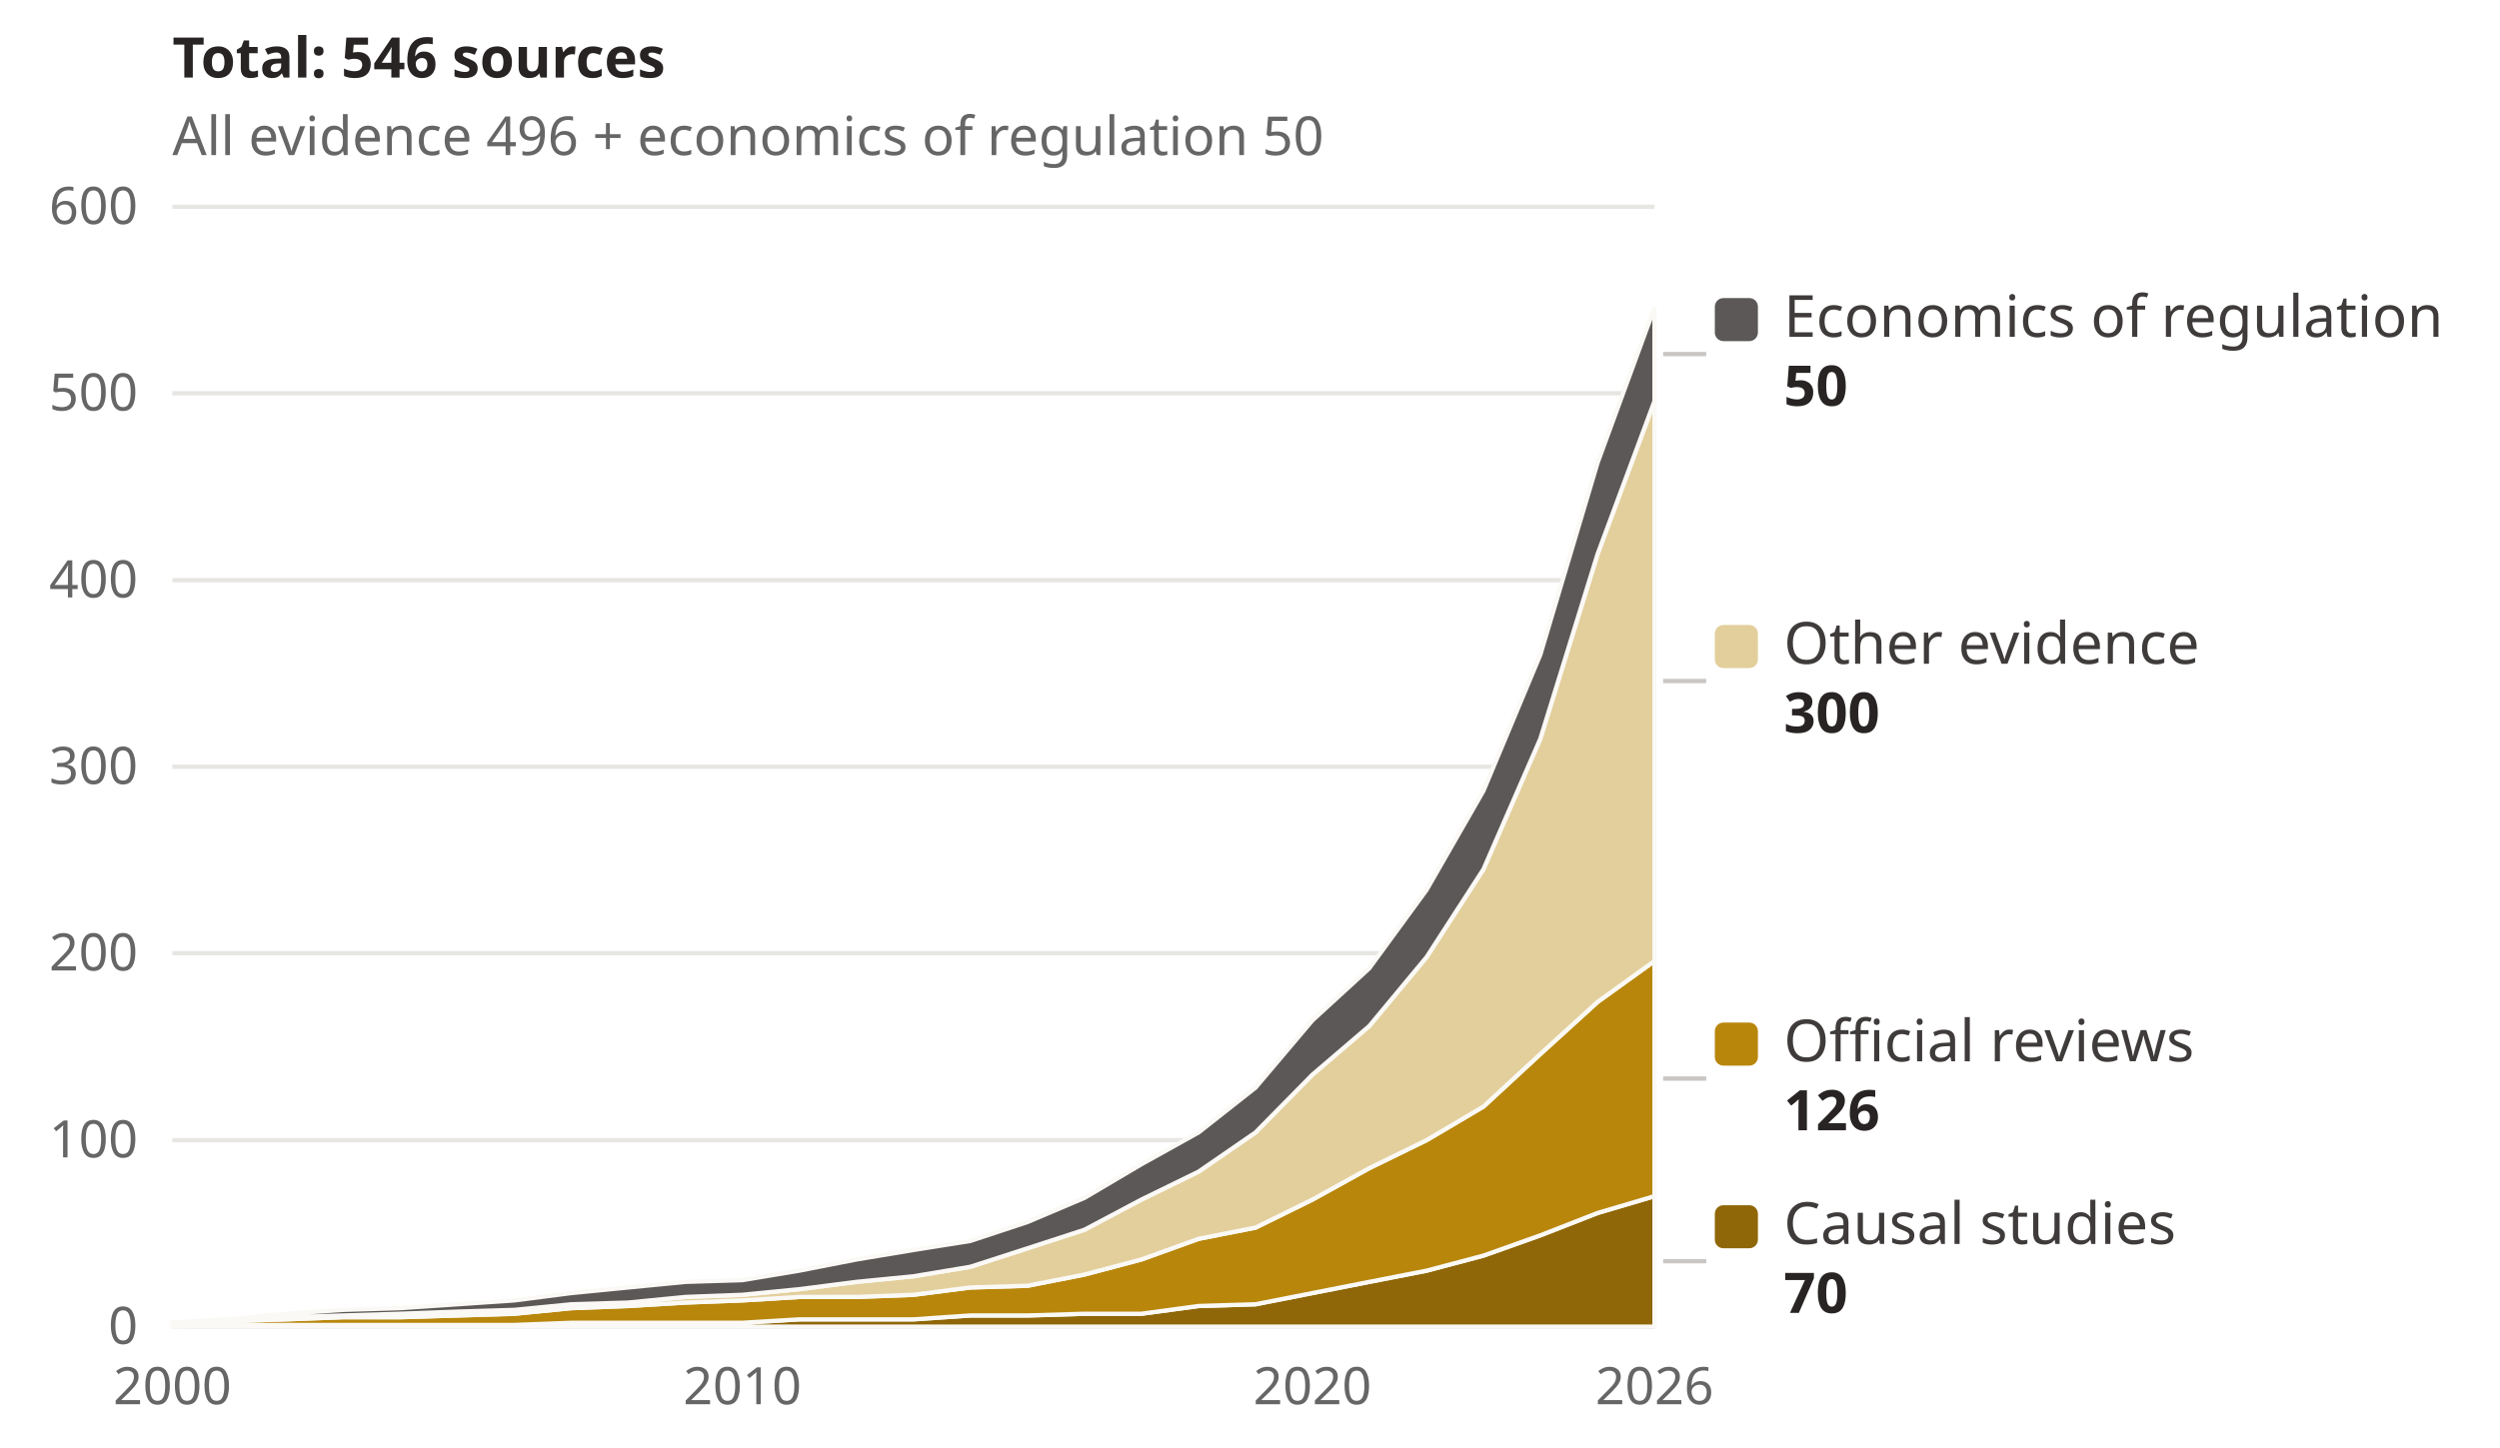
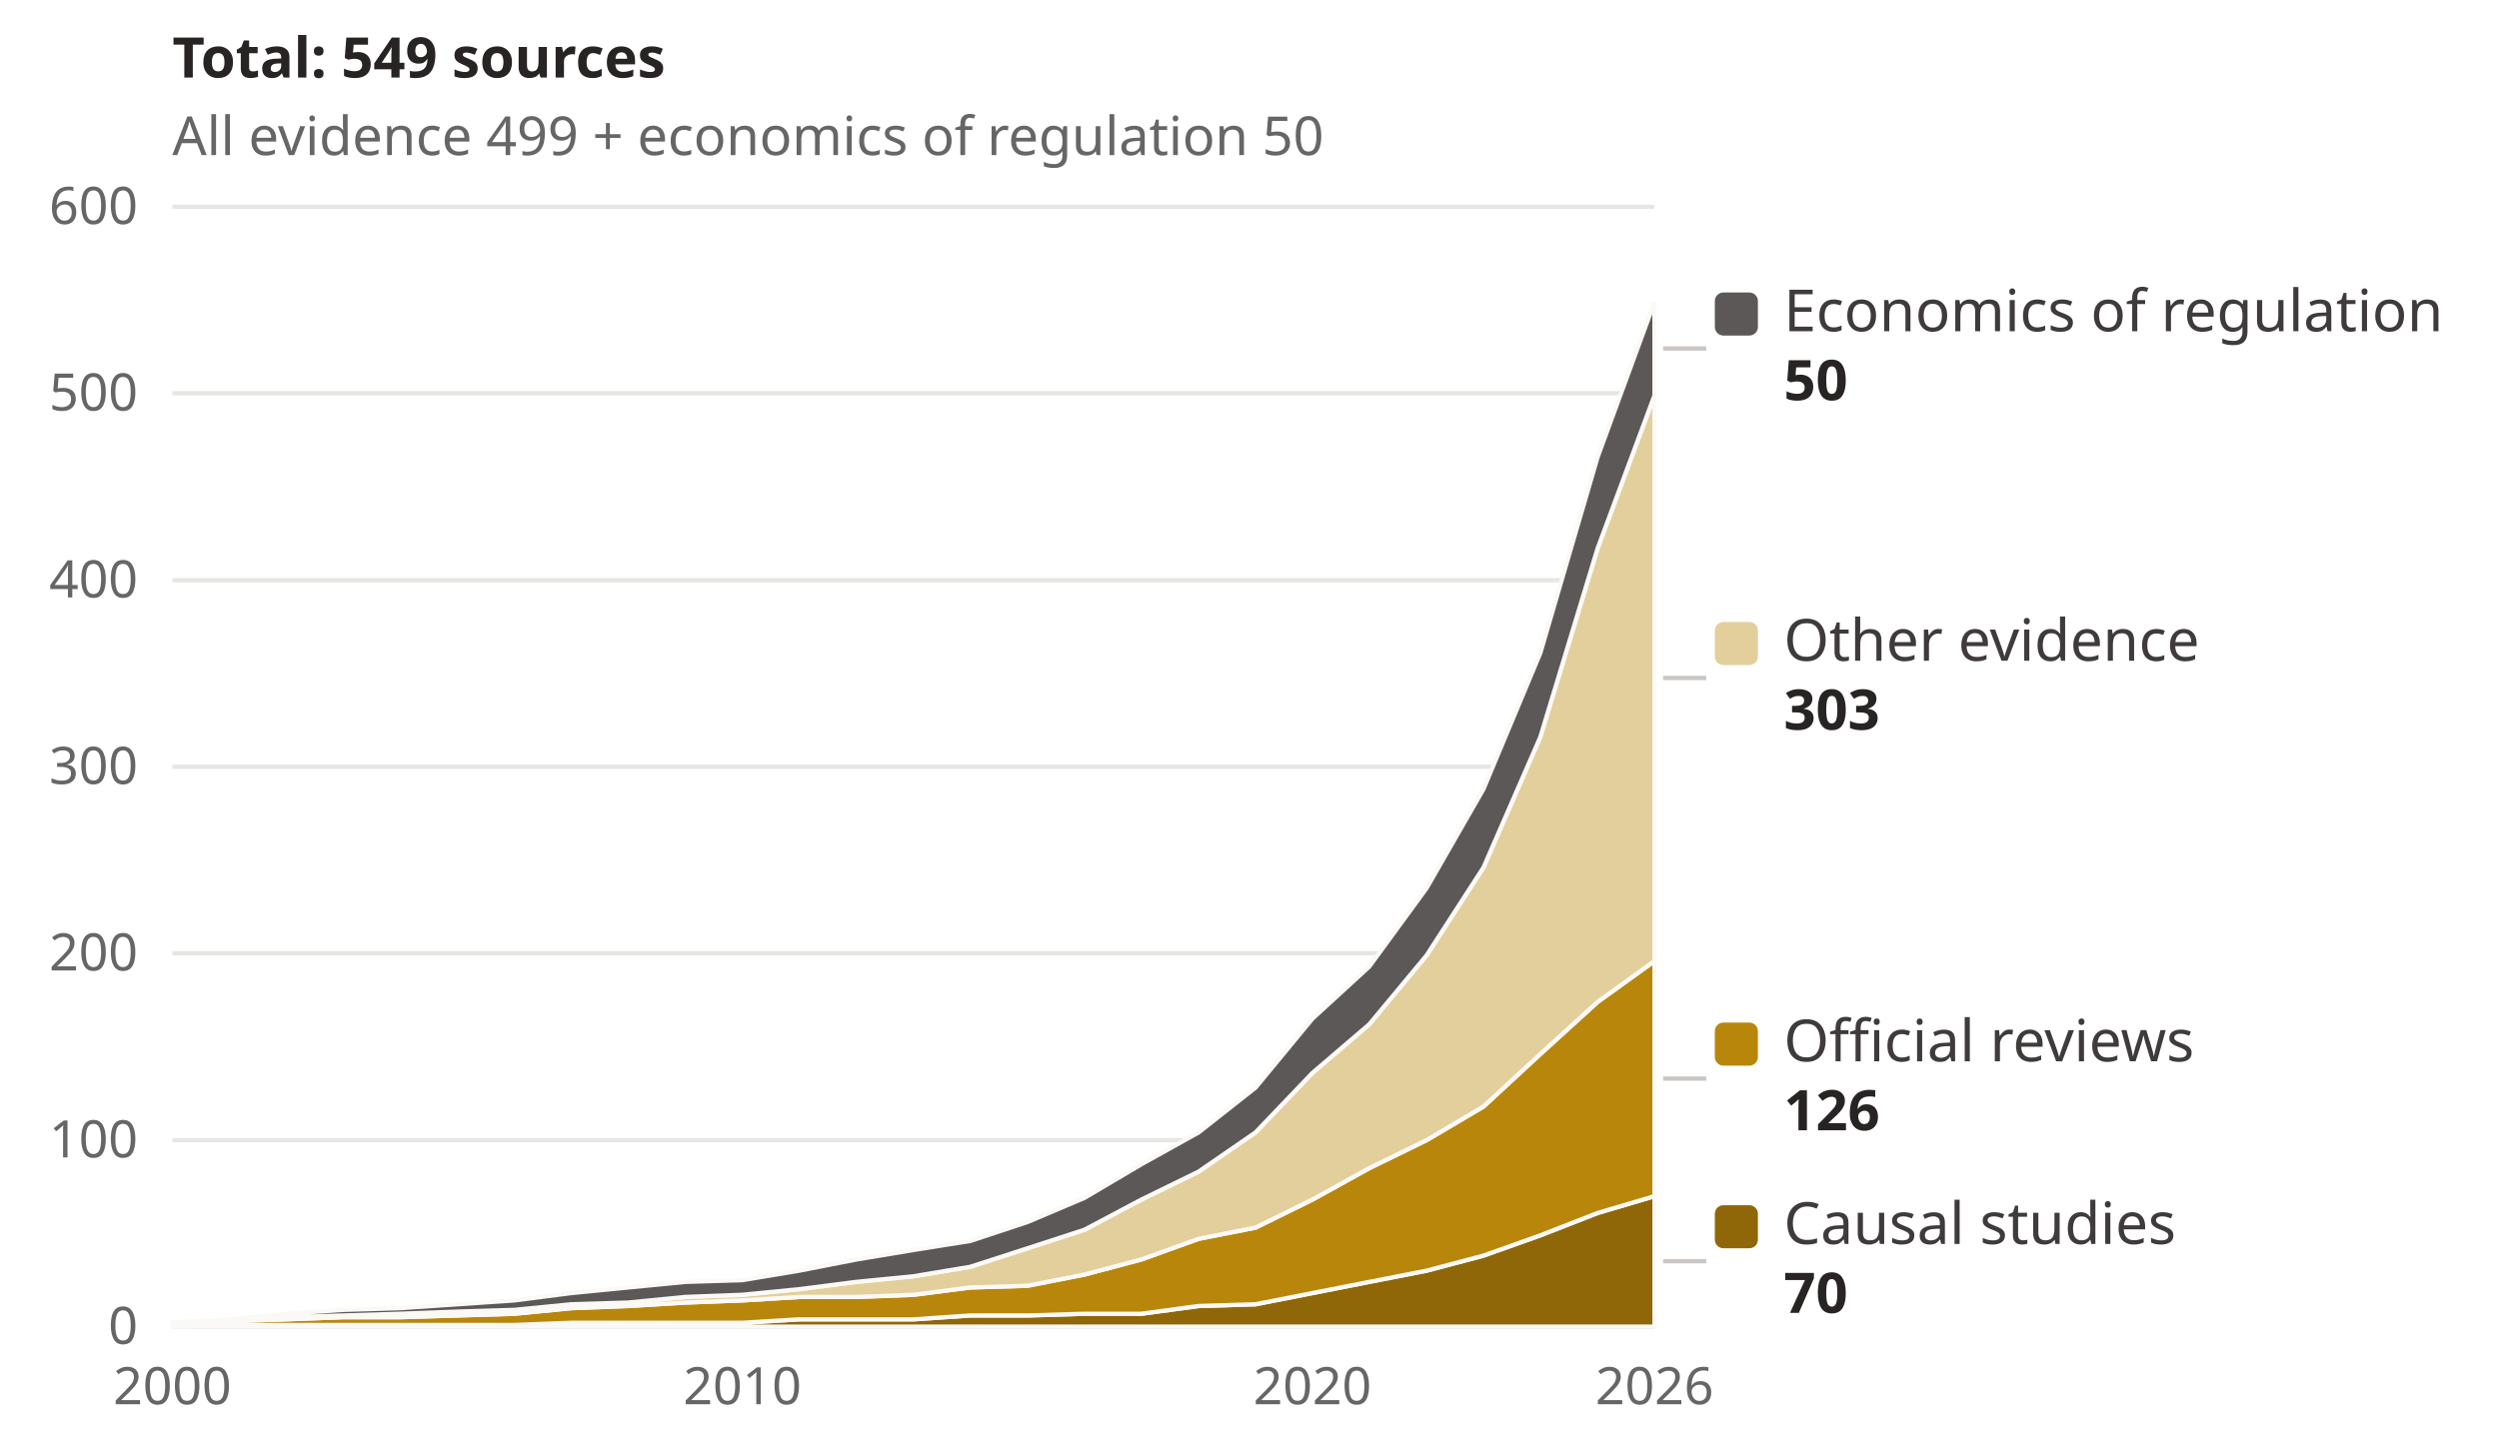
- <svg viewBox="0 0 580 336" width="100%" role="img" aria-label="Cumulative number of sources in the evidence library by type of study, 2000 to 2026: Causal studies 70; Official reviews 126; Other evidence 300; Economics of regulation 50">
+ <svg viewBox="0 0 580 336" width="100%" role="img" aria-label="Cumulative number of sources in the evidence library by type of study, 2000 to 2026: Causal studies 70; Official reviews 126; Other evidence 303; Economics of regulation 50">
  <line x1="40" x2="384" y1="308.0" y2="308.0" stroke="#C9C6C3" />
  <text x="32.0" y="312.0" text-anchor="end" font-family="DM Sans, sans-serif" font-size="12" fill="#666666">0</text>
  <line x1="40" x2="384" y1="264.7" y2="264.7" stroke="#E8E6E3" />
  <text x="32.0" y="268.7" text-anchor="end" font-family="DM Sans, sans-serif" font-size="12" fill="#666666">100</text>
  <line x1="40" x2="384" y1="221.3" y2="221.3" stroke="#E8E6E3" />
  <text x="32.0" y="225.3" text-anchor="end" font-family="DM Sans, sans-serif" font-size="12" fill="#666666">200</text>
  <line x1="40" x2="384" y1="178.0" y2="178.0" stroke="#E8E6E3" />
  <text x="32.0" y="182.0" text-anchor="end" font-family="DM Sans, sans-serif" font-size="12" fill="#666666">300</text>
  <line x1="40" x2="384" y1="134.7" y2="134.7" stroke="#E8E6E3" />
  <text x="32.0" y="138.7" text-anchor="end" font-family="DM Sans, sans-serif" font-size="12" fill="#666666">400</text>
  <line x1="40" x2="384" y1="91.3" y2="91.3" stroke="#E8E6E3" />
  <text x="32.0" y="95.3" text-anchor="end" font-family="DM Sans, sans-serif" font-size="12" fill="#666666">500</text>
  <line x1="40" x2="384" y1="48.0" y2="48.0" stroke="#E8E6E3" />
  <text x="32.0" y="52.0" text-anchor="end" font-family="DM Sans, sans-serif" font-size="12" fill="#666666">600</text>
  <text x="40.0" y="326.0" text-anchor="middle" font-family="DM Sans, sans-serif" font-size="12" fill="#666666">2000</text>
  <text x="172.3" y="326.0" text-anchor="middle" font-family="DM Sans, sans-serif" font-size="12" fill="#666666">2010</text>
  <text x="304.6" y="326.0" text-anchor="middle" font-family="DM Sans, sans-serif" font-size="12" fill="#666666">2020</text>
  <text x="384.0" y="326.0" text-anchor="middle" font-family="DM Sans, sans-serif" font-size="12" fill="#666666">2026</text>
  <polygon points="40.0,308.0 53.2,307.6 66.5,307.6 79.7,307.6 92.9,307.6 106.2,307.6 119.4,307.6 132.6,307.1 145.8,307.1 159.1,307.1 172.3,307.1 185.5,306.3 198.8,306.3 212.0,306.3 225.2,305.4 238.5,305.4 251.7,305.0 264.9,305.0 278.2,303.2 291.4,302.8 304.6,300.2 317.8,297.6 331.1,295.0 344.3,291.5 357.5,286.8 370.8,281.6 384.0,277.7 384.0,308.0 370.8,308.0 357.5,308.0 344.3,308.0 331.1,308.0 317.8,308.0 304.6,308.0 291.4,308.0 278.2,308.0 264.9,308.0 251.7,308.0 238.5,308.0 225.2,308.0 212.0,308.0 198.8,308.0 185.5,308.0 172.3,308.0 159.1,308.0 145.8,308.0 132.6,308.0 119.4,308.0 106.2,308.0 92.9,308.0 79.7,308.0 66.5,308.0 53.2,308.0 40.0,308.0" fill="#8F6708" stroke="#FAF9F5" stroke-width="1" />
  <polygon points="40.0,307.1 53.2,306.7 66.5,306.3 79.7,305.8 92.9,305.8 106.2,305.4 119.4,305.0 132.6,303.7 145.8,303.2 159.1,302.4 172.3,301.9 185.5,301.1 198.8,301.1 212.0,300.6 225.2,298.9 238.5,298.5 251.7,295.9 264.9,292.4 278.2,287.6 291.4,285.0 304.6,278.5 317.8,271.2 331.1,264.7 344.3,256.9 357.5,244.7 370.8,232.6 384.0,223.1 384.0,277.7 370.8,281.6 357.5,286.8 344.3,291.5 331.1,295.0 317.8,297.6 304.6,300.2 291.4,302.8 278.2,303.2 264.9,305.0 251.7,305.0 238.5,305.4 225.2,305.4 212.0,306.3 198.8,306.3 185.5,306.3 172.3,307.1 159.1,307.1 145.8,307.1 132.6,307.1 119.4,307.6 106.2,307.6 92.9,307.6 79.7,307.6 66.5,307.6 53.2,307.6 40.0,308.0" fill="#B8860B" stroke="#FAF9F5" stroke-width="1" />
-   <polygon points="40.0,307.1 53.2,306.3 66.5,305.8 79.7,305.4 92.9,305.0 106.2,304.5 119.4,304.1 132.6,302.8 145.8,302.4 159.1,301.1 172.3,300.6 185.5,299.3 198.8,297.6 212.0,296.3 225.2,294.1 238.5,289.8 251.7,285.5 264.9,278.5 278.2,272.0 291.4,262.9 304.6,249.5 317.8,238.2 331.1,222.2 344.3,201.8 357.5,171.5 370.8,128.6 384.0,93.1 384.0,223.1 370.8,232.6 357.5,244.7 344.3,256.9 331.1,264.7 317.8,271.2 304.6,278.5 291.4,285.0 278.2,287.6 264.9,292.4 251.7,295.9 238.5,298.5 225.2,298.9 212.0,300.6 198.8,301.1 185.5,301.1 172.3,301.9 159.1,302.4 145.8,303.2 132.6,303.7 119.4,305.0 106.2,305.4 92.9,305.8 79.7,305.8 66.5,306.3 53.2,306.7 40.0,307.1" fill="#E3CF9C" stroke="#FAF9F5" stroke-width="1" />
-   <polygon points="40.0,307.1 53.2,306.3 66.5,305.0 79.7,304.1 92.9,303.7 106.2,302.8 119.4,301.9 132.6,300.2 145.8,298.9 159.1,297.6 172.3,297.2 185.5,295.0 198.8,292.4 212.0,290.2 225.2,288.1 238.5,283.7 251.7,278.1 264.9,270.3 278.2,262.9 291.4,252.5 304.6,236.9 317.8,224.8 331.1,206.6 344.3,183.6 357.5,152.0 370.8,107.4 384.0,71.4 384.0,93.1 370.8,128.6 357.5,171.5 344.3,201.8 331.1,222.2 317.8,238.2 304.6,249.5 291.4,262.9 278.2,272.0 264.9,278.5 251.7,285.5 238.5,289.8 225.2,294.1 212.0,296.3 198.8,297.6 185.5,299.3 172.3,300.6 159.1,301.1 145.8,302.4 132.6,302.8 119.4,304.1 106.2,304.5 92.9,305.0 79.7,305.4 66.5,305.8 53.2,306.3 40.0,307.1" fill="#5C5858" stroke="#FAF9F5" stroke-width="1" />
+   <polygon points="40.0,307.1 53.2,306.3 66.5,305.8 79.7,305.4 92.9,305.0 106.2,304.5 119.4,304.1 132.6,302.8 145.8,302.4 159.1,301.1 172.3,300.6 185.5,299.3 198.8,297.6 212.0,296.3 225.2,294.1 238.5,289.8 251.7,285.5 264.9,278.5 278.2,272.0 291.4,262.9 304.6,249.1 317.8,237.8 331.1,221.8 344.3,201.4 357.5,171.1 370.8,127.3 384.0,91.8 384.0,223.1 370.8,232.6 357.5,244.7 344.3,256.9 331.1,264.7 317.8,271.2 304.6,278.5 291.4,285.0 278.2,287.6 264.9,292.4 251.7,295.9 238.5,298.5 225.2,298.9 212.0,300.6 198.8,301.1 185.5,301.1 172.3,301.9 159.1,302.4 145.8,303.2 132.6,303.7 119.4,305.0 106.2,305.4 92.9,305.8 79.7,305.8 66.5,306.3 53.2,306.7 40.0,307.1" fill="#E3CF9C" stroke="#FAF9F5" stroke-width="1" />
+   <polygon points="40.0,307.1 53.2,306.3 66.5,305.0 79.7,304.1 92.9,303.7 106.2,302.8 119.4,301.9 132.6,300.2 145.8,298.9 159.1,297.6 172.3,297.2 185.5,295.0 198.8,292.4 212.0,290.2 225.2,288.1 238.5,283.7 251.7,278.1 264.9,270.3 278.2,262.9 291.4,252.5 304.6,236.5 317.8,224.4 331.1,206.2 344.3,183.2 357.5,151.6 370.8,106.1 384.0,70.1 384.0,91.8 370.8,127.3 357.5,171.1 344.3,201.4 331.1,221.8 317.8,237.8 304.6,249.1 291.4,262.9 278.2,272.0 264.9,278.5 251.7,285.5 238.5,289.8 225.2,294.1 212.0,296.3 198.8,297.6 185.5,299.3 172.3,300.6 159.1,301.1 145.8,302.4 132.6,302.8 119.4,304.1 106.2,304.5 92.9,305.0 79.7,305.4 66.5,305.8 53.2,306.3 40.0,307.1" fill="#5C5858" stroke="#FAF9F5" stroke-width="1" />
  <line x1="386" x2="396" y1="292.8" y2="292.8" stroke="#C9C6C3" />
  <rect x="398" y="279.8" width="10" height="10" rx="2" fill="#8F6708" />
  <text x="414.0" y="288.8" text-anchor="start" font-family="DM Sans, sans-serif" font-size="13.5" fill="#3F3B3B">Causal studies</text>
  <text x="414.0" y="304.8" text-anchor="start" font-family="DM Sans, sans-serif" font-size="13" fill="#282424" font-weight="600">70</text>
  <line x1="386" x2="396" y1="250.4" y2="250.4" stroke="#C9C6C3" />
  <rect x="398" y="237.4" width="10" height="10" rx="2" fill="#B8860B" />
  <text x="414.0" y="246.4" text-anchor="start" font-family="DM Sans, sans-serif" font-size="13.5" fill="#3F3B3B">Official reviews</text>
  <text x="414.0" y="262.4" text-anchor="start" font-family="DM Sans, sans-serif" font-size="13" fill="#282424" font-weight="600">126</text>
-   <line x1="386" x2="396" y1="158.1" y2="158.1" stroke="#C9C6C3" />
-   <rect x="398" y="145.1" width="10" height="10" rx="2" fill="#E3CF9C" />
-   <text x="414.0" y="154.1" text-anchor="start" font-family="DM Sans, sans-serif" font-size="13.5" fill="#3F3B3B">Other evidence</text>
-   <text x="414.0" y="170.1" text-anchor="start" font-family="DM Sans, sans-serif" font-size="13" fill="#282424" font-weight="600">300</text>
-   <line x1="386" x2="396" y1="82.2" y2="82.2" stroke="#C9C6C3" />
-   <rect x="398" y="69.2" width="10" height="10" rx="2" fill="#5C5858" />
-   <text x="414.0" y="78.2" text-anchor="start" font-family="DM Sans, sans-serif" font-size="13.5" fill="#3F3B3B">Economics of regulation</text>
-   <text x="414.0" y="94.2" text-anchor="start" font-family="DM Sans, sans-serif" font-size="13" fill="#282424" font-weight="600">50</text>
-   <text x="40.0" y="18.0" text-anchor="start" font-family="DM Sans, sans-serif" font-size="13" fill="#282424" font-weight="600">Total: 546 sources</text>
-   <text x="40.0" y="36.0" text-anchor="start" font-family="DM Sans, sans-serif" font-size="12.5" fill="#666666">All evidence 496 + economics of regulation 50</text>
+   <line x1="386" x2="396" y1="157.4" y2="157.4" stroke="#C9C6C3" />
+   <rect x="398" y="144.4" width="10" height="10" rx="2" fill="#E3CF9C" />
+   <text x="414.0" y="153.4" text-anchor="start" font-family="DM Sans, sans-serif" font-size="13.5" fill="#3F3B3B">Other evidence</text>
+   <text x="414.0" y="169.4" text-anchor="start" font-family="DM Sans, sans-serif" font-size="13" fill="#282424" font-weight="600">303</text>
+   <line x1="386" x2="396" y1="80.9" y2="80.9" stroke="#C9C6C3" />
+   <rect x="398" y="67.9" width="10" height="10" rx="2" fill="#5C5858" />
+   <text x="414.0" y="76.9" text-anchor="start" font-family="DM Sans, sans-serif" font-size="13.5" fill="#3F3B3B">Economics of regulation</text>
+   <text x="414.0" y="92.9" text-anchor="start" font-family="DM Sans, sans-serif" font-size="13" fill="#282424" font-weight="600">50</text>
+   <text x="40.0" y="18.0" text-anchor="start" font-family="DM Sans, sans-serif" font-size="13" fill="#282424" font-weight="600">Total: 549 sources</text>
+   <text x="40.0" y="36.0" text-anchor="start" font-family="DM Sans, sans-serif" font-size="12.5" fill="#666666">All evidence 499 + economics of regulation 50</text>
</svg>
